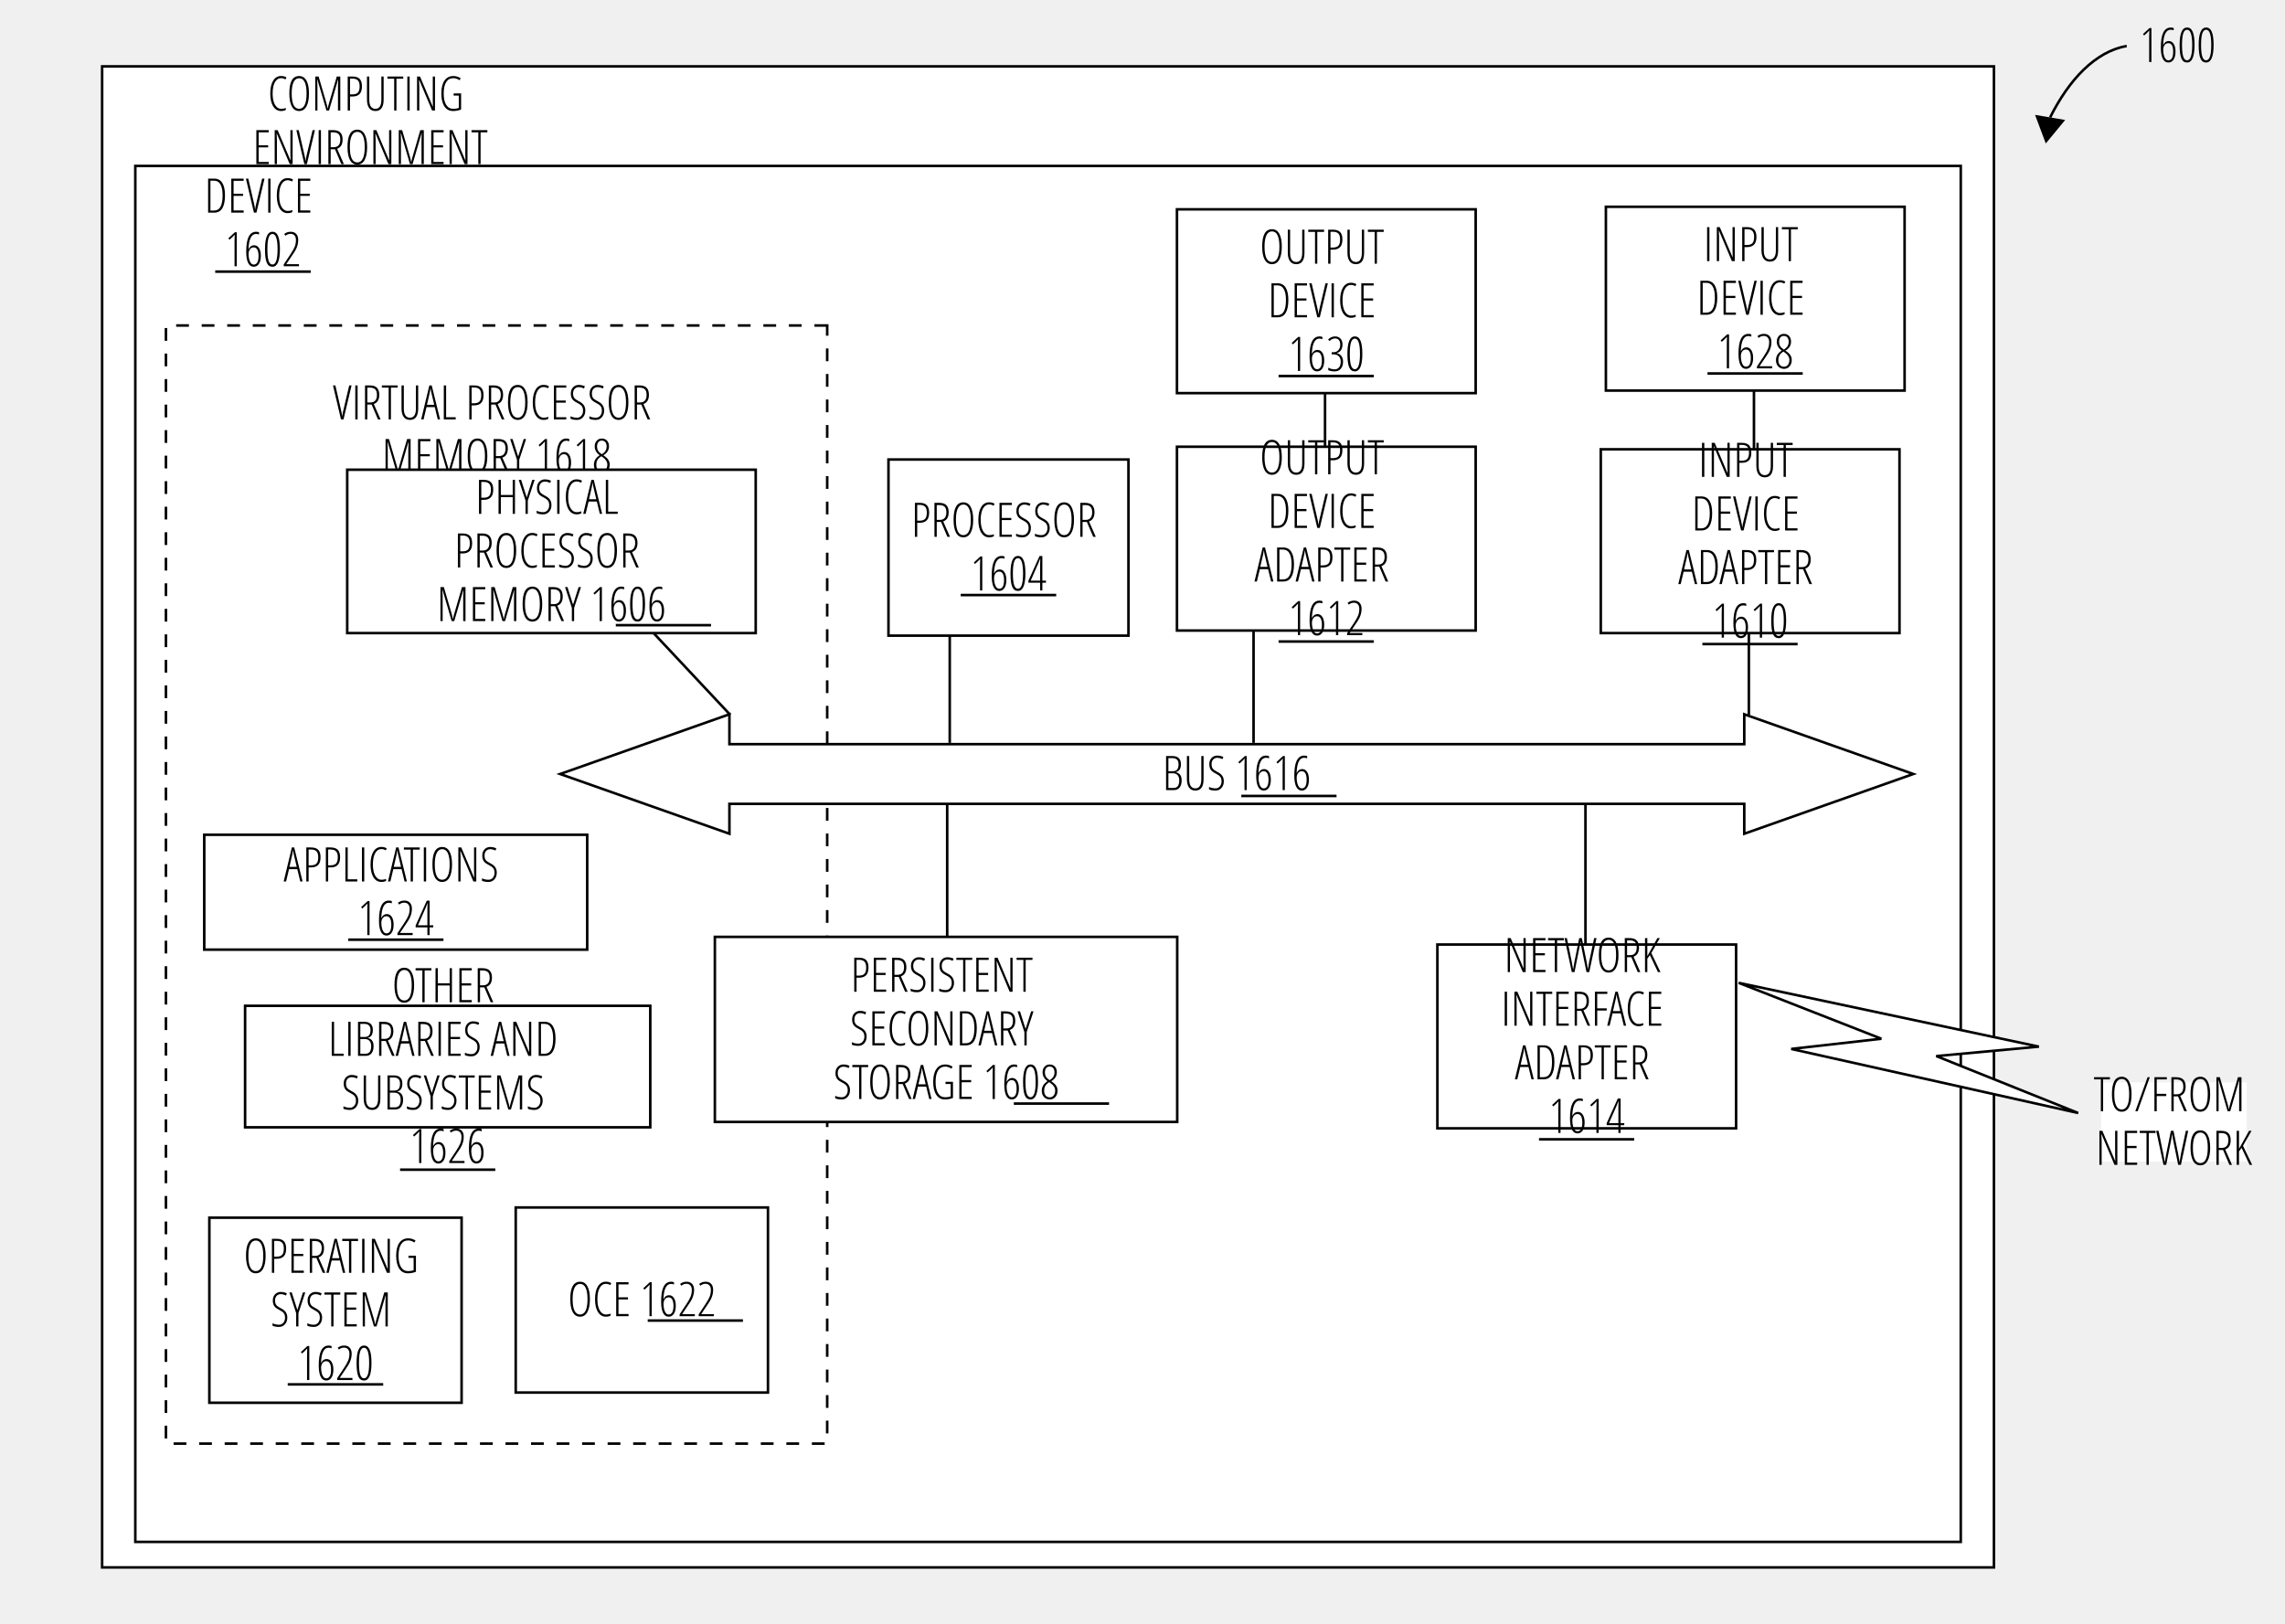
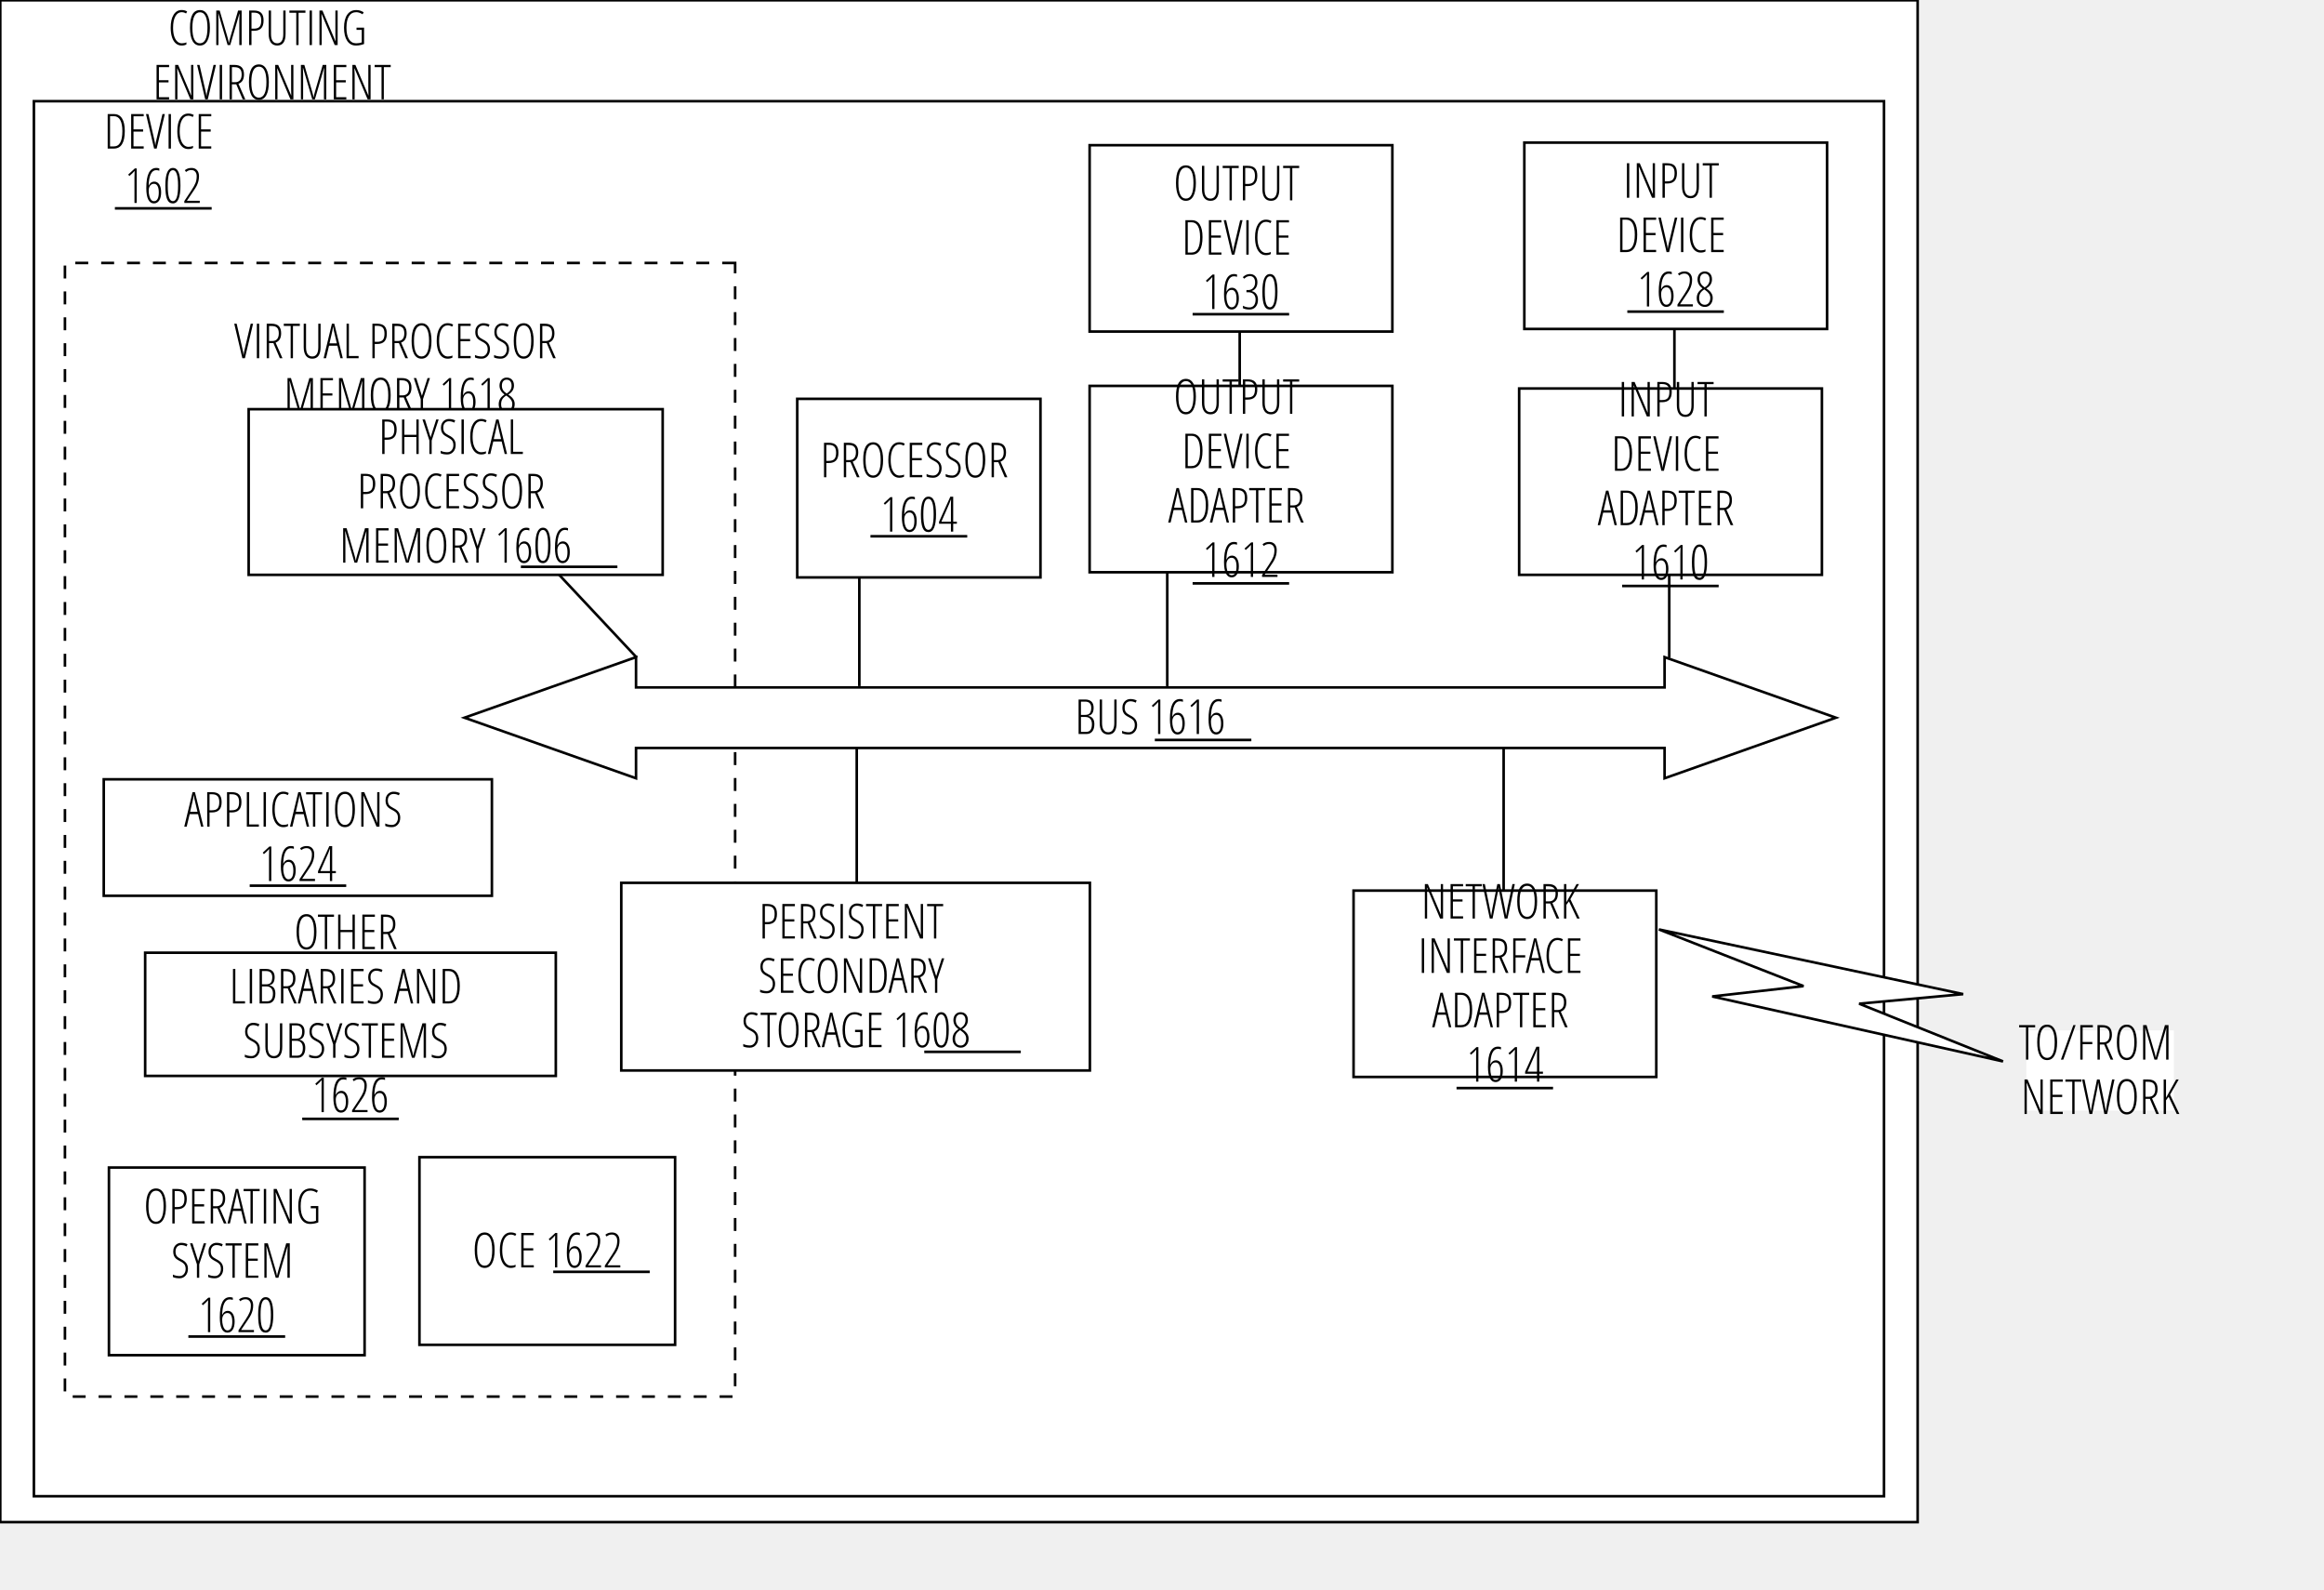
- <svg xmlns="http://www.w3.org/2000/svg" version="1.1" width="895" height="636">
+ <svg xmlns="http://www.w3.org/2000/svg" version="1.1" width="898.141" height="614.1" viewBox="39.9 25.9 898.141 614.1">
  <g>
-     <g transform="translate(803,18)">
-       <polygon fill="#000000" points="0,0 4.2,11.2 11.8,2" transform="translate(-5.9,27)" />
-       <rect fill="none" width="1" height="1" transform="translate(35,-0.5)" />
-       <g>
-         <g>
-           <rect x="0" y="0" width="30" height="28" opacity="0" />
-           <path fill="none" stroke="#000000" stroke-width="1" d="M30,0C17.7,2.2,7.4,13.2,0,28" />
-         </g>
-       </g>
-       <rect stroke="none" stroke-width="0" fill="#FFFFFF" x="0" y="0" width="0" height="0" />
-       <path stroke="#000000" fill="none" />
-       <text font-family="OpenSansCondensedLight" font-size="14pt" fill="black" transform="translate(0,0)" />
-       <rect stroke-width="0" fill="none" width="1" height="1" transform="translate(35,-0.5)" />
-       <text font-family="OpenSansCondensedLight" font-size="14pt" fill="black" text-decoration="none" transform="translate(35,-0.5)">
-         <tspan x="0" y="6.8">1600</tspan>
-       </text>
-       <path stroke="#000000" fill="none" transform="translate(35,-0.5)" />
-     </g>
    <g transform="translate(40,26)">
      <g>
        <g>
          <path d="M741,0H0v588h741V0L741,0z" stroke="#000000" stroke-dasharray="none" fill="#FFFFFF" />
          <rect x="32.4" y="26.8" width="676.2" height="534.4" fill="none" />
          <circle fill="none" cx="370.5" cy="0" r="0.1" />
          <circle fill="none" cx="554.1" cy="0" r="0.1" />
          <circle fill="none" cx="741" cy="148.3" r="0.1" />
          <circle fill="none" cx="741" cy="294" r="0.1" />
          <circle fill="none" cx="741" cy="439.7" r="0.1" />
          <circle fill="none" cx="554.1" cy="588" r="0.1" />
          <circle fill="none" cx="370.5" cy="588" r="0.1" />
          <circle fill="none" cx="186.9" cy="588" r="0.1" />
          <circle fill="none" cx="0" cy="439.7" r="0.1" />
          <circle fill="none" cx="0" cy="294" r="0.1" />
          <circle fill="none" cx="0" cy="148.3" r="0.1" />
          <circle fill="none" cx="186.9" cy="0" r="0.1" />
        </g>
      </g>
      <rect stroke="none" stroke-width="0" fill="#FFFFFF" x="0" y="0" width="0" height="0" transform="translate(740.9,293.9)" />
      <path stroke="#000000" fill="none" d="" />
      <text font-family="OpenSansCondensedLight" font-size="14pt" fill="black" transform="translate(740.9,293.9)" />
      <rect stroke-width="0" fill="none" width="676.2" height="534.4" transform="translate(32.4,26.8)" />
      <text font-family="OpenSansCondensedLight" font-size="14pt" fill="black" transform="translate(32.4,26.8)" text-anchor="middle">
        <tspan x="338.1" y="16.8"> </tspan>
      </text>
      <path stroke="#000000" fill="none" transform="translate(32.4,26.8)" d="M 0 0" />
    </g>
    <g transform="translate(45,32)">
      <g>
        <g>
          <path d="M200,0H0v31h200V0L200,0z" stroke="none" stroke-dasharray="none" fill="#FFFFFF" />
          <rect x="8.7" y="1.4" width="182.5" height="28.2" fill="none" />
          <circle fill="none" cx="100" cy="0" r="0.1" />
          <circle fill="none" cx="149.6" cy="0" r="0.1" />
          <circle fill="none" cx="200" cy="7.8" r="0.1" />
          <circle fill="none" cx="200" cy="15.5" r="0.1" />
          <circle fill="none" cx="200" cy="23.2" r="0.1" />
          <circle fill="none" cx="149.6" cy="31" r="0.1" />
          <circle fill="none" cx="100" cy="31" r="0.1" />
          <circle fill="none" cx="50.5" cy="31" r="0.1" />
          <circle fill="none" cx="0" cy="23.2" r="0.1" />
          <circle fill="none" cx="0" cy="15.5" r="0.1" />
          <circle fill="none" cx="0" cy="7.8" r="0.1" />
          <circle fill="none" cx="50.5" cy="0" r="0.1" />
        </g>
      </g>
      <rect stroke="none" stroke-width="0" fill="#FFFFFF" x="0" y="0" width="0" height="0" transform="translate(199.9,15.4)" />
      <path stroke="#000000" fill="none" d="" />
      <text font-family="OpenSansCondensedLight" font-size="14pt" fill="black" transform="translate(199.9,15.4)" />
      <rect stroke-width="0" fill="none" width="182.5" height="28.2" transform="translate(8.7,1.4)" />
      <text font-family="OpenSansCondensedLight" font-size="14pt" fill="black" transform="translate(8.7,1.4)" text-anchor="middle">
        <tspan x="91.3" y="9.9">COMPUTING</tspan>
        <tspan x="91.3" y="30.9">ENVIRONMENT</tspan>
      </text>
      <path stroke="#000000" fill="none" transform="translate(8.7,1.4)" d="M 0 0" />
    </g>
+     <g transform="translate(53,65)">
+       <g>
+         <g>
+           <path d="M715,0H0v539h715V0L715,0z" stroke="#000000" stroke-dasharray="none" fill="#FFFFFF" />
+           <rect x="31.3" y="24.6" width="652.5" height="489.8" fill="none" />
+           <circle fill="none" cx="357.5" cy="0" r="0.1" />
+           <circle fill="none" cx="534.7" cy="0" r="0.1" />
+           <circle fill="none" cx="715" cy="135.9" r="0.1" />
+           <circle fill="none" cx="715" cy="269.5" r="0.1" />
+           <circle fill="none" cx="715" cy="403.1" r="0.1" />
+           <circle fill="none" cx="534.7" cy="539" r="0.1" />
+           <circle fill="none" cx="357.5" cy="539" r="0.1" />
+           <circle fill="none" cx="180.4" cy="539" r="0.1" />
+           <circle fill="none" cx="0" cy="403.1" r="0.1" />
+           <circle fill="none" cx="0" cy="269.5" r="0.1" />
+           <circle fill="none" cx="0" cy="135.9" r="0.1" />
+           <circle fill="none" cx="180.4" cy="0" r="0.1" />
+         </g>
+       </g>
+       <rect stroke="none" stroke-width="0" fill="#FFFFFF" x="0" y="0" width="0" height="0" transform="translate(714.9,269.4)" />
+       <path stroke="#000000" fill="none" d="" />
+       <text font-family="OpenSansCondensedLight" font-size="14pt" fill="black" transform="translate(714.9,269.4)" />
+       <rect stroke-width="0" fill="none" width="652.5" height="489.8" transform="translate(31.3,24.6)" />
+       <text font-family="OpenSansCondensedLight" font-size="14pt" fill="black" transform="translate(31.3,24.6)" text-anchor="middle">
+         <tspan x="326.3" y="251.2"> </tspan>
+       </text>
+       <path stroke="#000000" fill="none" transform="translate(31.3,24.6)" d="M 0 0" />
+     </g>
    <g transform="translate(823,424)">
      <g>
        <g>
          <path d="M57,0H0v31h57V0L57,0z" stroke="none" stroke-dasharray="none" fill="#FFFFFF" />
          <rect x="2.5" y="1.4" width="52" height="28.2" fill="none" />
          <circle fill="none" cx="28.5" cy="0" r="0.1" />
          <circle fill="none" cx="42.6" cy="0" r="0.1" />
          <circle fill="none" cx="57" cy="7.8" r="0.1" />
          <circle fill="none" cx="57" cy="15.5" r="0.1" />
          <circle fill="none" cx="57" cy="23.2" r="0.1" />
          <circle fill="none" cx="42.6" cy="31" r="0.1" />
          <circle fill="none" cx="28.5" cy="31" r="0.1" />
          <circle fill="none" cx="14.4" cy="31" r="0.1" />
          <circle fill="none" cx="0" cy="23.2" r="0.1" />
          <circle fill="none" cx="0" cy="15.5" r="0.1" />
          <circle fill="none" cx="0" cy="7.8" r="0.1" />
          <circle fill="none" cx="14.4" cy="0" r="0.1" />
        </g>
      </g>
      <rect stroke="none" stroke-width="0" fill="#FFFFFF" x="0" y="0" width="0" height="0" transform="translate(56.9,15.4)" />
      <path stroke="#000000" fill="none" d="" />
      <text font-family="OpenSansCondensedLight" font-size="14pt" fill="black" transform="translate(56.9,15.4)" />
      <rect stroke-width="0" fill="none" width="52" height="28.2" transform="translate(2.5,1.4)" />
      <text font-family="OpenSansCondensedLight" font-size="14pt" fill="black" transform="translate(2.5,1.4)" text-anchor="middle">
        <tspan x="26" y="9.9">TO/FROM</tspan>
        <tspan x="26" y="30.9">NETWORK</tspan>
      </text>
      <path stroke="#000000" fill="none" transform="translate(2.5,1.4)" d="M 0 0" />
    </g>
-     <g transform="translate(53,65)">
-       <g>
-         <g>
-           <path d="M715,0H0v539h715V0L715,0z" stroke="#000000" stroke-dasharray="none" fill="#FFFFFF" />
-           <rect x="31.3" y="24.6" width="652.5" height="489.8" fill="none" />
-           <circle fill="none" cx="357.5" cy="0" r="0.1" />
-           <circle fill="none" cx="534.7" cy="0" r="0.1" />
-           <circle fill="none" cx="715" cy="135.9" r="0.1" />
-           <circle fill="none" cx="715" cy="269.5" r="0.1" />
-           <circle fill="none" cx="715" cy="403.1" r="0.1" />
-           <circle fill="none" cx="534.7" cy="539" r="0.1" />
-           <circle fill="none" cx="357.5" cy="539" r="0.1" />
-           <circle fill="none" cx="180.4" cy="539" r="0.1" />
-           <circle fill="none" cx="0" cy="403.1" r="0.1" />
-           <circle fill="none" cx="0" cy="269.5" r="0.1" />
-           <circle fill="none" cx="0" cy="135.9" r="0.1" />
-           <circle fill="none" cx="180.4" cy="0" r="0.1" />
-         </g>
-       </g>
-       <rect stroke="none" stroke-width="0" fill="#FFFFFF" x="0" y="0" width="0" height="0" transform="translate(714.9,269.4)" />
-       <path stroke="#000000" fill="none" d="" />
-       <text font-family="OpenSansCondensedLight" font-size="14pt" fill="black" transform="translate(714.9,269.4)" />
-       <rect stroke-width="0" fill="none" width="652.5" height="489.8" transform="translate(31.3,24.6)" />
-       <text font-family="OpenSansCondensedLight" font-size="14pt" fill="black" transform="translate(31.3,24.6)" text-anchor="middle">
-         <tspan x="326.3" y="251.2"> </tspan>
-       </text>
-       <path stroke="#000000" fill="none" transform="translate(31.3,24.6)" d="M 0 0" />
+     <g transform="translate(56,72)">
+       <g>
+         <g>
+           <path d="M94,0H0v31h94V0L94,0z" stroke="none" stroke-dasharray="none" fill="#FFFFFF" />
+           <rect x="4.1" y="1.4" width="85.8" height="28.2" fill="none" />
+           <circle fill="none" cx="47" cy="0" r="0.1" />
+           <circle fill="none" cx="70.3" cy="0" r="0.1" />
+           <circle fill="none" cx="94" cy="7.8" r="0.1" />
+           <circle fill="none" cx="94" cy="15.5" r="0.1" />
+           <circle fill="none" cx="94" cy="23.2" r="0.1" />
+           <circle fill="none" cx="70.3" cy="31" r="0.1" />
+           <circle fill="none" cx="47" cy="31" r="0.1" />
+           <circle fill="none" cx="23.7" cy="31" r="0.1" />
+           <circle fill="none" cx="0" cy="23.2" r="0.1" />
+           <circle fill="none" cx="0" cy="15.5" r="0.1" />
+           <circle fill="none" cx="0" cy="7.8" r="0.1" />
+           <circle fill="none" cx="23.7" cy="0" r="0.1" />
+         </g>
+       </g>
+       <rect stroke="none" stroke-width="0" fill="#FFFFFF" x="0" y="0" width="0" height="0" transform="translate(93.9,15.4)" />
+       <path stroke="#000000" fill="none" d="" />
+       <text font-family="OpenSansCondensedLight" font-size="14pt" fill="black" transform="translate(93.9,15.4)" />
+       <rect stroke-width="0" fill="none" width="85.8" height="28.2" transform="translate(4.1,1.4)" />
+       <text font-family="OpenSansCondensedLight" font-size="14pt" fill="black" transform="translate(4.1,1.4)" text-anchor="middle">
+         <tspan x="42.9" y="9.9">DEVICE</tspan>
+         <tspan x="42.9" y="30.9">1602</tspan>
+       </text>
+       <path stroke="#000000" fill="none" transform="translate(4.1,1.4)" d="M 24.2 33 61.6 33" />
    </g>
    <g transform="translate(65,127.5)">
      <g>
        <g>
          <path d="M259,0H0v438h259V0L259,0z" stroke="#000000" stroke-dasharray="5,5" fill="#FFFFFF" />
          <rect x="11.3" y="20" width="236.4" height="398.1" fill="none" />
          <circle fill="none" cx="129.5" cy="0" r="0.1" />
          <circle fill="none" cx="193.7" cy="0" r="0.1" />
          <circle fill="none" cx="259" cy="110.4" r="0.1" />
          <circle fill="none" cx="259" cy="219" r="0.1" />
          <circle fill="none" cx="259" cy="327.5" r="0.1" />
          <circle fill="none" cx="193.7" cy="438" r="0.1" />
          <circle fill="none" cx="129.5" cy="438" r="0.1" />
          <circle fill="none" cx="65.3" cy="438" r="0.1" />
          <circle fill="none" cx="0" cy="327.5" r="0.1" />
          <circle fill="none" cx="0" cy="219" r="0.1" />
          <circle fill="none" cx="0" cy="110.4" r="0.1" />
          <circle fill="none" cx="65.3" cy="0" r="0.1" />
        </g>
      </g>
      <rect stroke="none" stroke-width="0" fill="#FFFFFF" x="0" y="0" width="0" height="0" transform="translate(258.9,218.9)" />
      <path stroke="#000000" fill="none" d="" />
      <text font-family="OpenSansCondensedLight" font-size="14pt" fill="black" transform="translate(258.9,218.9)" />
      <rect stroke-width="0" fill="none" width="236.4" height="398.1" transform="translate(11.3,20)" />
      <text font-family="OpenSansCondensedLight" font-size="14pt" fill="black" transform="translate(11.3,20)" text-anchor="middle">
        <tspan x="118.2" y="16.8">VIRTUAL PROCESSOR</tspan>
        <tspan x="118.2" y="37.8">MEMORY 1618</tspan>
      </text>
      <path stroke="#000000" fill="none" transform="translate(11.3,20)" d="M 143.3 40 180.7 40" />
    </g>
    <g transform="translate(348,180)">
      <g>
        <g>
          <path d="M94,0H0v69h94V0L94,0z" stroke="#000000" stroke-dasharray="none" fill="#FFFFFF" />
          <rect x="4.1" y="3.1" width="85.8" height="62.7" fill="none" />
          <circle fill="none" cx="47" cy="0" r="0.1" />
          <circle fill="none" cx="70.3" cy="0" r="0.1" />
          <circle fill="none" cx="94" cy="17.4" r="0.1" />
          <circle fill="none" cx="94" cy="34.5" r="0.1" />
          <circle fill="none" cx="94" cy="51.6" r="0.1" />
          <circle fill="none" cx="70.3" cy="69" r="0.1" />
          <circle fill="none" cx="47" cy="69" r="0.1" />
          <circle fill="none" cx="23.7" cy="69" r="0.1" />
          <circle fill="none" cx="0" cy="51.6" r="0.1" />
          <circle fill="none" cx="0" cy="34.5" r="0.1" />
          <circle fill="none" cx="0" cy="17.4" r="0.1" />
          <circle fill="none" cx="23.7" cy="0" r="0.1" />
        </g>
      </g>
      <rect stroke="none" stroke-width="0" fill="#FFFFFF" x="0" y="0" width="0" height="0" transform="translate(93.9,34.4)" />
      <path stroke="#000000" fill="none" d="" />
      <text font-family="OpenSansCondensedLight" font-size="14pt" fill="black" transform="translate(93.9,34.4)" />
      <rect stroke-width="0" fill="none" width="85.8" height="62.7" transform="translate(4.1,3.1)" />
      <text font-family="OpenSansCondensedLight" font-size="14pt" fill="black" transform="translate(4.1,3.1)" text-anchor="middle">
        <tspan x="42.9" y="27.2">PROCESSOR</tspan>
        <tspan x="42.9" y="48.2">1604</tspan>
      </text>
      <path stroke="#000000" fill="none" transform="translate(4.1,3.1)" d="M 24.2 50 61.6 50" />
    </g>
-     <g transform="translate(56,72)">
-       <g>
-         <g>
-           <path d="M94,0H0v31h94V0L94,0z" stroke="none" stroke-dasharray="none" fill="#FFFFFF" />
-           <rect x="4.1" y="1.4" width="85.8" height="28.2" fill="none" />
-           <circle fill="none" cx="47" cy="0" r="0.1" />
-           <circle fill="none" cx="70.3" cy="0" r="0.1" />
-           <circle fill="none" cx="94" cy="7.8" r="0.1" />
-           <circle fill="none" cx="94" cy="15.5" r="0.1" />
-           <circle fill="none" cx="94" cy="23.2" r="0.1" />
-           <circle fill="none" cx="70.3" cy="31" r="0.1" />
-           <circle fill="none" cx="47" cy="31" r="0.1" />
-           <circle fill="none" cx="23.7" cy="31" r="0.1" />
-           <circle fill="none" cx="0" cy="23.2" r="0.1" />
-           <circle fill="none" cx="0" cy="15.5" r="0.1" />
-           <circle fill="none" cx="0" cy="7.8" r="0.1" />
-           <circle fill="none" cx="23.7" cy="0" r="0.1" />
-         </g>
-       </g>
-       <rect stroke="none" stroke-width="0" fill="#FFFFFF" x="0" y="0" width="0" height="0" transform="translate(93.9,15.4)" />
-       <path stroke="#000000" fill="none" d="" />
-       <text font-family="OpenSansCondensedLight" font-size="14pt" fill="black" transform="translate(93.9,15.4)" />
-       <rect stroke-width="0" fill="none" width="85.8" height="28.2" transform="translate(4.1,1.4)" />
-       <text font-family="OpenSansCondensedLight" font-size="14pt" fill="black" transform="translate(4.1,1.4)" text-anchor="middle">
-         <tspan x="42.9" y="9.9">DEVICE</tspan>
-         <tspan x="42.9" y="30.9">1602</tspan>
-       </text>
-       <path stroke="#000000" fill="none" transform="translate(4.1,1.4)" d="M 24.2 33 61.6 33" />
+     <g transform="translate(136,184)">
+       <g>
+         <g>
+           <path d="M160,0H0v64h160V0L160,0z" stroke="#000000" stroke-dasharray="none" fill="#FFFFFF" />
+           <rect x="7" y="2.9" width="146" height="58.2" fill="none" />
+           <circle fill="none" cx="80" cy="0" r="0.1" />
+           <circle fill="none" cx="119.7" cy="0" r="0.1" />
+           <circle fill="none" cx="160" cy="16.1" r="0.1" />
+           <circle fill="none" cx="160" cy="32" r="0.1" />
+           <circle fill="none" cx="160" cy="47.9" r="0.1" />
+           <circle fill="none" cx="119.7" cy="64" r="0.1" />
+           <circle fill="none" cx="80" cy="64" r="0.1" />
+           <circle fill="none" cx="40.4" cy="64" r="0.1" />
+           <circle fill="none" cx="0" cy="47.9" r="0.1" />
+           <circle fill="none" cx="0" cy="32" r="0.1" />
+           <circle fill="none" cx="0" cy="16.1" r="0.1" />
+           <circle fill="none" cx="40.4" cy="0" r="0.1" />
+         </g>
+       </g>
+       <rect stroke="none" stroke-width="0" fill="#FFFFFF" x="0" y="0" width="0" height="0" transform="translate(159.9,31.9)" />
+       <path stroke="#000000" fill="none" d="" />
+       <text font-family="OpenSansCondensedLight" font-size="14pt" fill="black" transform="translate(159.9,31.9)" />
+       <rect stroke-width="0" fill="none" width="146" height="58.2" transform="translate(7,2.9)" />
+       <text font-family="OpenSansCondensedLight" font-size="14pt" fill="black" transform="translate(7,2.9)" text-anchor="middle">
+         <tspan x="73" y="14.4">PHYSICAL</tspan>
+         <tspan x="73" y="35.4">PROCESSOR</tspan>
+         <tspan x="73" y="56.4">MEMORY 1606</tspan>
+       </text>
+       <path stroke="#000000" fill="none" transform="translate(7,2.9)" d="M 98.2 58 135.5 58" />
    </g>
    <g transform="translate(82,477)">
      <g>
        <g>
          <path d="M98.8,0H0v72.5h98.8V0L98.8,0z" stroke="#000000" stroke-dasharray="none" fill="#FFFFFF" />
          <rect x="4.3" y="3.3" width="90.2" height="65.9" fill="none" />
          <circle fill="none" cx="49.4" cy="0" r="0.1" />
          <circle fill="none" cx="73.9" cy="0" r="0.1" />
          <circle fill="none" cx="98.8" cy="18.3" r="0.1" />
          <circle fill="none" cx="98.8" cy="36.3" r="0.1" />
          <circle fill="none" cx="98.8" cy="54.3" r="0.1" />
          <circle fill="none" cx="73.9" cy="72.5" r="0.1" />
          <circle fill="none" cx="49.4" cy="72.5" r="0.1" />
          <circle fill="none" cx="24.9" cy="72.5" r="0.1" />
          <circle fill="none" cx="0" cy="54.3" r="0.1" />
          <circle fill="none" cx="0" cy="36.3" r="0.1" />
          <circle fill="none" cx="0" cy="18.3" r="0.1" />
          <circle fill="none" cx="24.9" cy="0" r="0.1" />
        </g>
      </g>
      <rect stroke="none" stroke-width="0" fill="#FFFFFF" x="0" y="0" width="0" height="0" transform="translate(98.7,36.2)" />
      <path stroke="#000000" fill="none" d="" />
      <text font-family="OpenSansCondensedLight" font-size="14pt" fill="black" transform="translate(98.7,36.2)" />
      <rect stroke-width="0" fill="none" width="90.2" height="65.9" transform="translate(4.3,3.3)" />
      <text font-family="OpenSansCondensedLight" font-size="14pt" fill="black" transform="translate(4.3,3.3)" text-anchor="middle">
        <tspan x="45.1" y="18.3">OPERATING</tspan>
        <tspan x="45.1" y="39.3">SYSTEM</tspan>
        <tspan x="45.1" y="60.3">1620</tspan>
      </text>
      <path stroke="#000000" fill="none" transform="translate(4.3,3.3)" d="M 26.4 62 63.8 62" />
    </g>
-     <g transform="translate(136,184)">
-       <g>
-         <g>
-           <path d="M160,0H0v64h160V0L160,0z" stroke="#000000" stroke-dasharray="none" fill="#FFFFFF" />
-           <rect x="7" y="2.9" width="146" height="58.2" fill="none" />
-           <circle fill="none" cx="80" cy="0" r="0.1" />
-           <circle fill="none" cx="119.7" cy="0" r="0.1" />
-           <circle fill="none" cx="160" cy="16.1" r="0.1" />
-           <circle fill="none" cx="160" cy="32" r="0.1" />
-           <circle fill="none" cx="160" cy="47.9" r="0.1" />
-           <circle fill="none" cx="119.7" cy="64" r="0.1" />
-           <circle fill="none" cx="80" cy="64" r="0.1" />
-           <circle fill="none" cx="40.4" cy="64" r="0.1" />
-           <circle fill="none" cx="0" cy="47.9" r="0.1" />
-           <circle fill="none" cx="0" cy="32" r="0.1" />
-           <circle fill="none" cx="0" cy="16.1" r="0.1" />
-           <circle fill="none" cx="40.4" cy="0" r="0.1" />
-         </g>
-       </g>
-       <rect stroke="none" stroke-width="0" fill="#FFFFFF" x="0" y="0" width="0" height="0" transform="translate(159.9,31.9)" />
-       <path stroke="#000000" fill="none" d="" />
-       <text font-family="OpenSansCondensedLight" font-size="14pt" fill="black" transform="translate(159.9,31.9)" />
-       <rect stroke-width="0" fill="none" width="146" height="58.2" transform="translate(7,2.9)" />
-       <text font-family="OpenSansCondensedLight" font-size="14pt" fill="black" transform="translate(7,2.9)" text-anchor="middle">
-         <tspan x="73" y="14.4">PHYSICAL</tspan>
-         <tspan x="73" y="35.4">PROCESSOR</tspan>
-         <tspan x="73" y="56.4">MEMORY 1606</tspan>
-       </text>
-       <path stroke="#000000" fill="none" transform="translate(7,2.9)" d="M 98.2 58 135.5 58" />
-     </g>
    <g transform="translate(280,367)">
      <g>
        <g>
          <path d="M181.1,0H0v72.5h181.1V0L181.1,0z" stroke="#000000" stroke-dasharray="none" fill="#FFFFFF" />
          <rect x="7.9" y="3.3" width="165.3" height="65.9" fill="none" />
          <circle fill="none" cx="90.6" cy="0" r="0.1" />
          <circle fill="none" cx="135.5" cy="0" r="0.1" />
          <circle fill="none" cx="181.1" cy="18.3" r="0.1" />
          <circle fill="none" cx="181.1" cy="36.2" r="0.1" />
          <circle fill="none" cx="181.1" cy="54.2" r="0.1" />
          <circle fill="none" cx="135.5" cy="72.5" r="0.1" />
          <circle fill="none" cx="90.6" cy="72.5" r="0.1" />
          <circle fill="none" cx="45.7" cy="72.5" r="0.1" />
          <circle fill="none" cx="0" cy="54.2" r="0.1" />
          <circle fill="none" cx="0" cy="36.2" r="0.1" />
          <circle fill="none" cx="0" cy="18.3" r="0.1" />
          <circle fill="none" cx="45.7" cy="0" r="0.1" />
        </g>
      </g>
      <rect stroke="none" stroke-width="0" fill="#FFFFFF" x="0" y="0" width="0" height="0" transform="translate(181,36.1)" />
      <path stroke="#000000" fill="none" d="" />
      <text font-family="OpenSansCondensedLight" font-size="14pt" fill="black" transform="translate(181,36.1)" />
      <rect stroke-width="0" fill="none" width="165.3" height="65.9" transform="translate(7.9,3.3)" />
      <text font-family="OpenSansCondensedLight" font-size="14pt" fill="black" transform="translate(7.9,3.3)" text-anchor="middle">
        <tspan x="82.7" y="18.2">PERSISTENT</tspan>
        <tspan x="82.7" y="39.2">SECONDARY</tspan>
        <tspan x="82.7" y="60.2">STORAGE 1608</tspan>
      </text>
      <path stroke="#000000" fill="none" transform="translate(7.9,3.3)" d="M 109.2 62 146.5 62" />
    </g>
    <g transform="translate(202,473)">
      <g>
        <g>
          <path d="M98.8,0H0v72.5h98.8V0L98.8,0z" stroke="#000000" stroke-dasharray="none" fill="#FFFFFF" />
          <rect x="4.3" y="3.3" width="90.2" height="65.9" fill="none" />
          <circle fill="none" cx="49.4" cy="0" r="0.1" />
          <circle fill="none" cx="73.9" cy="0" r="0.1" />
          <circle fill="none" cx="98.8" cy="18.3" r="0.1" />
          <circle fill="none" cx="98.8" cy="36.3" r="0.1" />
          <circle fill="none" cx="98.8" cy="54.3" r="0.1" />
          <circle fill="none" cx="73.9" cy="72.5" r="0.1" />
          <circle fill="none" cx="49.4" cy="72.5" r="0.1" />
          <circle fill="none" cx="24.9" cy="72.5" r="0.1" />
          <circle fill="none" cx="0" cy="54.3" r="0.1" />
          <circle fill="none" cx="0" cy="36.3" r="0.1" />
          <circle fill="none" cx="0" cy="18.3" r="0.1" />
          <circle fill="none" cx="24.9" cy="0" r="0.1" />
        </g>
      </g>
      <rect stroke="none" stroke-width="0" fill="#FFFFFF" x="0" y="0" width="0" height="0" transform="translate(98.7,36.2)" />
      <path stroke="#000000" fill="none" d="" />
      <text font-family="OpenSansCondensedLight" font-size="14pt" fill="black" transform="translate(98.7,36.2)" />
      <rect stroke-width="0" fill="none" width="90.2" height="65.9" transform="translate(4.3,3.3)" />
      <text font-family="OpenSansCondensedLight" font-size="14pt" fill="black" transform="translate(4.3,3.3)" text-anchor="middle">
        <tspan x="45.1" y="39.3">OCE 1622</tspan>
      </text>
      <path stroke="#000000" fill="none" transform="translate(4.3,3.3)" d="M 47.4 41 84.7 41" />
    </g>
+     <g transform="translate(627,176)">
+       <g>
+         <g>
+           <path d="M117,0H0v72h117V0L117,0z" stroke="#000000" stroke-dasharray="none" fill="#FFFFFF" />
+           <rect x="5.1" y="3.3" width="106.8" height="65.4" fill="none" />
+           <circle fill="none" cx="58.5" cy="0" r="0.1" />
+           <circle fill="none" cx="87.5" cy="0" r="0.1" />
+           <circle fill="none" cx="117" cy="18.2" r="0.1" />
+           <circle fill="none" cx="117" cy="36" r="0.1" />
+           <circle fill="none" cx="117" cy="53.8" r="0.1" />
+           <circle fill="none" cx="87.5" cy="72" r="0.1" />
+           <circle fill="none" cx="58.5" cy="72" r="0.1" />
+           <circle fill="none" cx="29.5" cy="72" r="0.1" />
+           <circle fill="none" cx="0" cy="53.8" r="0.1" />
+           <circle fill="none" cx="0" cy="36" r="0.1" />
+           <circle fill="none" cx="0" cy="18.2" r="0.1" />
+           <circle fill="none" cx="29.5" cy="0" r="0.1" />
+         </g>
+       </g>
+       <rect stroke="none" stroke-width="0" fill="#FFFFFF" x="0" y="0" width="0" height="0" transform="translate(116.9,35.9)" />
+       <path stroke="#000000" fill="none" d="" />
+       <text font-family="OpenSansCondensedLight" font-size="14pt" fill="black" transform="translate(116.9,35.9)" />
+       <rect stroke-width="0" fill="none" width="106.8" height="65.4" transform="translate(5.1,3.3)" />
+       <text font-family="OpenSansCondensedLight" font-size="14pt" fill="black" transform="translate(5.1,3.3)" text-anchor="middle">
+         <tspan x="53.4" y="7.5">INPUT</tspan>
+         <tspan x="53.4" y="28.5">DEVICE</tspan>
+         <tspan x="53.4" y="49.5">ADAPTER</tspan>
+         <tspan x="53.4" y="70.5">1610</tspan>
+       </text>
+       <path stroke="#000000" fill="none" transform="translate(5.1,3.3)" d="M 34.7 73 72 73" />
+     </g>
    <g transform="translate(80,327)">
      <g>
        <g>
          <path d="M150,0H0v45h150V0L150,0z" stroke="#000000" stroke-dasharray="none" fill="#FFFFFF" />
          <rect x="6.6" y="2.1" width="136.9" height="40.9" fill="none" />
          <circle fill="none" cx="75" cy="0" r="0.1" />
          <circle fill="none" cx="112.2" cy="0" r="0.1" />
          <circle fill="none" cx="150" cy="11.3" r="0.1" />
          <circle fill="none" cx="150" cy="22.5" r="0.1" />
          <circle fill="none" cx="150" cy="33.7" r="0.1" />
          <circle fill="none" cx="112.2" cy="45" r="0.1" />
          <circle fill="none" cx="75" cy="45" r="0.1" />
          <circle fill="none" cx="37.8" cy="45" r="0.1" />
          <circle fill="none" cx="0" cy="33.7" r="0.1" />
          <circle fill="none" cx="0" cy="22.5" r="0.1" />
          <circle fill="none" cx="0" cy="11.3" r="0.1" />
          <circle fill="none" cx="37.8" cy="0" r="0.1" />
        </g>
      </g>
      <rect stroke="none" stroke-width="0" fill="#FFFFFF" x="0" y="0" width="0" height="0" transform="translate(149.9,22.4)" />
      <path stroke="#000000" fill="none" d="" />
      <text font-family="OpenSansCondensedLight" font-size="14pt" fill="black" transform="translate(149.9,22.4)" />
      <rect stroke-width="0" fill="none" width="136.9" height="40.9" transform="translate(6.6,2.1)" />
      <text font-family="OpenSansCondensedLight" font-size="14pt" fill="black" transform="translate(6.6,2.1)" text-anchor="middle">
        <tspan x="68.4" y="16.2">APPLICATIONS</tspan>
        <tspan x="68.4" y="37.2">1624</tspan>
      </text>
      <path stroke="#000000" fill="none" transform="translate(6.6,2.1)" d="M 49.8 39 87.1 39" />
    </g>
-     <g transform="translate(627,176)">
+     <g transform="translate(461,175)">
      <g>
        <g>
          <path d="M117,0H0v72h117V0L117,0z" stroke="#000000" stroke-dasharray="none" fill="#FFFFFF" />
          <rect x="5.1" y="3.3" width="106.8" height="65.4" fill="none" />
          <circle fill="none" cx="58.5" cy="0" r="0.1" />
          <circle fill="none" cx="87.5" cy="0" r="0.1" />
          <circle fill="none" cx="117" cy="18.2" r="0.1" />
          <circle fill="none" cx="117" cy="36" r="0.1" />
          <circle fill="none" cx="117" cy="53.8" r="0.1" />
          <circle fill="none" cx="87.5" cy="72" r="0.1" />
          <circle fill="none" cx="58.5" cy="72" r="0.1" />
          <circle fill="none" cx="29.5" cy="72" r="0.1" />
          <circle fill="none" cx="0" cy="53.8" r="0.1" />
          <circle fill="none" cx="0" cy="36" r="0.1" />
          <circle fill="none" cx="0" cy="18.2" r="0.1" />
          <circle fill="none" cx="29.5" cy="0" r="0.1" />
        </g>
      </g>
      <rect stroke="none" stroke-width="0" fill="#FFFFFF" x="0" y="0" width="0" height="0" transform="translate(116.9,35.9)" />
      <path stroke="#000000" fill="none" d="" />
      <text font-family="OpenSansCondensedLight" font-size="14pt" fill="black" transform="translate(116.9,35.9)" />
      <rect stroke-width="0" fill="none" width="106.8" height="65.4" transform="translate(5.1,3.3)" />
      <text font-family="OpenSansCondensedLight" font-size="14pt" fill="black" transform="translate(5.1,3.3)" text-anchor="middle">
-         <tspan x="53.4" y="7.5">INPUT</tspan>
+         <tspan x="53.4" y="7.5">OUTPUT</tspan>
        <tspan x="53.4" y="28.5">DEVICE</tspan>
        <tspan x="53.4" y="49.5">ADAPTER</tspan>
-         <tspan x="53.4" y="70.5">1610</tspan>
+         <tspan x="53.4" y="70.5">1612</tspan>
      </text>
      <path stroke="#000000" fill="none" transform="translate(5.1,3.3)" d="M 34.7 73 72 73" />
    </g>
    <g transform="translate(96,394)">
      <g>
        <g>
          <path d="M158.7,0H0v47.6h158.7V0L158.7,0z" stroke="#000000" stroke-dasharray="none" fill="#FFFFFF" />
          <rect x="6.9" y="2.2" width="144.8" height="43.3" fill="none" />
          <circle fill="none" cx="79.4" cy="0" r="0.1" />
          <circle fill="none" cx="118.7" cy="0" r="0.1" />
          <circle fill="none" cx="158.7" cy="12" r="0.1" />
          <circle fill="none" cx="158.7" cy="23.8" r="0.1" />
          <circle fill="none" cx="158.7" cy="35.6" r="0.1" />
          <circle fill="none" cx="118.7" cy="47.6" r="0.1" />
          <circle fill="none" cx="79.4" cy="47.6" r="0.1" />
          <circle fill="none" cx="40" cy="47.6" r="0.1" />
          <circle fill="none" cx="0" cy="35.6" r="0.1" />
          <circle fill="none" cx="0" cy="23.8" r="0.1" />
          <circle fill="none" cx="0" cy="12" r="0.1" />
          <circle fill="none" cx="40" cy="0" r="0.1" />
        </g>
      </g>
      <rect stroke="none" stroke-width="0" fill="#FFFFFF" x="0" y="0" width="0" height="0" transform="translate(158.6,23.7)" />
      <path stroke="#000000" fill="none" d="" />
      <text font-family="OpenSansCondensedLight" font-size="14pt" fill="black" transform="translate(158.6,23.7)" />
      <rect stroke-width="0" fill="none" width="144.8" height="43.3" transform="translate(6.9,2.2)" />
      <text font-family="OpenSansCondensedLight" font-size="14pt" fill="black" transform="translate(6.9,2.2)" text-anchor="middle">
        <tspan x="72.4" y="-3.6">OTHER</tspan>
        <tspan x="72.4" y="17.4">LIBRARIES AND</tspan>
        <tspan x="72.4" y="38.4">SUBSYSTEMS</tspan>
        <tspan x="72.4" y="59.4">1626</tspan>
      </text>
      <path stroke="#000000" fill="none" transform="translate(6.9,2.2)" d="M 53.8 62 91.1 62" />
-     </g>
-     <g transform="translate(461,175)">
-       <g>
-         <g>
-           <path d="M117,0H0v72h117V0L117,0z" stroke="#000000" stroke-dasharray="none" fill="#FFFFFF" />
-           <rect x="5.1" y="3.3" width="106.8" height="65.4" fill="none" />
-           <circle fill="none" cx="58.5" cy="0" r="0.1" />
-           <circle fill="none" cx="87.5" cy="0" r="0.1" />
-           <circle fill="none" cx="117" cy="18.2" r="0.1" />
-           <circle fill="none" cx="117" cy="36" r="0.1" />
-           <circle fill="none" cx="117" cy="53.8" r="0.1" />
-           <circle fill="none" cx="87.5" cy="72" r="0.1" />
-           <circle fill="none" cx="58.5" cy="72" r="0.1" />
-           <circle fill="none" cx="29.5" cy="72" r="0.1" />
-           <circle fill="none" cx="0" cy="53.8" r="0.1" />
-           <circle fill="none" cx="0" cy="36" r="0.1" />
-           <circle fill="none" cx="0" cy="18.2" r="0.1" />
-           <circle fill="none" cx="29.5" cy="0" r="0.1" />
-         </g>
-       </g>
-       <rect stroke="none" stroke-width="0" fill="#FFFFFF" x="0" y="0" width="0" height="0" transform="translate(116.9,35.9)" />
-       <path stroke="#000000" fill="none" d="" />
-       <text font-family="OpenSansCondensedLight" font-size="14pt" fill="black" transform="translate(116.9,35.9)" />
-       <rect stroke-width="0" fill="none" width="106.8" height="65.4" transform="translate(5.1,3.3)" />
-       <text font-family="OpenSansCondensedLight" font-size="14pt" fill="black" transform="translate(5.1,3.3)" text-anchor="middle">
-         <tspan x="53.4" y="7.5">OUTPUT</tspan>
-         <tspan x="53.4" y="28.5">DEVICE</tspan>
-         <tspan x="53.4" y="49.5">ADAPTER</tspan>
-         <tspan x="53.4" y="70.5">1612</tspan>
-       </text>
-       <path stroke="#000000" fill="none" transform="translate(5.1,3.3)" d="M 34.7 73 72 73" />
    </g>
    <g transform="translate(629,81)">
      <g>
        <g>
          <path d="M117,0H0v72h117V0L117,0z" stroke="#000000" stroke-dasharray="none" fill="#FFFFFF" />
          <rect x="5.1" y="3.3" width="106.8" height="65.4" fill="none" />
          <circle fill="none" cx="58.5" cy="0" r="0.1" />
          <circle fill="none" cx="87.5" cy="0" r="0.1" />
          <circle fill="none" cx="117" cy="18.2" r="0.1" />
          <circle fill="none" cx="117" cy="36" r="0.1" />
          <circle fill="none" cx="117" cy="53.8" r="0.1" />
          <circle fill="none" cx="87.5" cy="72" r="0.1" />
          <circle fill="none" cx="58.5" cy="72" r="0.1" />
          <circle fill="none" cx="29.5" cy="72" r="0.1" />
          <circle fill="none" cx="0" cy="53.8" r="0.1" />
          <circle fill="none" cx="0" cy="36" r="0.1" />
          <circle fill="none" cx="0" cy="18.2" r="0.1" />
          <circle fill="none" cx="29.5" cy="0" r="0.1" />
        </g>
      </g>
      <rect stroke="none" stroke-width="0" fill="#FFFFFF" x="0" y="0" width="0" height="0" transform="translate(116.9,35.9)" />
      <path stroke="#000000" fill="none" d="" />
      <text font-family="OpenSansCondensedLight" font-size="14pt" fill="black" transform="translate(116.9,35.9)" />
      <rect stroke-width="0" fill="none" width="106.8" height="65.4" transform="translate(5.1,3.3)" />
      <text font-family="OpenSansCondensedLight" font-size="14pt" fill="black" transform="translate(5.1,3.3)" text-anchor="middle">
        <tspan x="53.4" y="18">INPUT</tspan>
        <tspan x="53.4" y="39">DEVICE</tspan>
        <tspan x="53.4" y="60">1628</tspan>
      </text>
      <path stroke="#000000" fill="none" transform="translate(5.1,3.3)" d="M 34.7 62 72 62" />
    </g>
    <g transform="translate(563,370)">
      <g>
        <g>
          <path d="M117,0H0v72h117V0L117,0z" stroke="#000000" stroke-dasharray="none" fill="#FFFFFF" />
          <rect x="5.1" y="3.3" width="106.8" height="65.4" fill="none" />
          <circle fill="none" cx="58.5" cy="0" r="0.1" />
          <circle fill="none" cx="87.5" cy="0" r="0.1" />
          <circle fill="none" cx="117" cy="18.2" r="0.1" />
          <circle fill="none" cx="117" cy="36" r="0.1" />
          <circle fill="none" cx="117" cy="53.8" r="0.1" />
          <circle fill="none" cx="87.5" cy="72" r="0.1" />
          <circle fill="none" cx="58.5" cy="72" r="0.1" />
          <circle fill="none" cx="29.5" cy="72" r="0.1" />
          <circle fill="none" cx="0" cy="53.8" r="0.1" />
          <circle fill="none" cx="0" cy="36" r="0.1" />
          <circle fill="none" cx="0" cy="18.2" r="0.1" />
          <circle fill="none" cx="29.5" cy="0" r="0.1" />
        </g>
      </g>
      <rect stroke="none" stroke-width="0" fill="#FFFFFF" x="0" y="0" width="0" height="0" transform="translate(116.9,35.9)" />
      <path stroke="#000000" fill="none" d="" />
      <text font-family="OpenSansCondensedLight" font-size="14pt" fill="black" transform="translate(116.9,35.9)" />
      <rect stroke-width="0" fill="none" width="106.8" height="65.4" transform="translate(5.1,3.3)" />
      <text font-family="OpenSansCondensedLight" font-size="14pt" fill="black" transform="translate(5.1,3.3)" text-anchor="middle">
        <tspan x="53.4" y="7.5">NETWORK</tspan>
        <tspan x="53.4" y="28.5">INTERFACE</tspan>
        <tspan x="53.4" y="49.5">ADAPTER</tspan>
        <tspan x="53.4" y="70.5">1614</tspan>
      </text>
      <path stroke="#000000" fill="none" transform="translate(5.1,3.3)" d="M 34.7 73 72 73" />
    </g>
    <g transform="translate(461,82)">
      <g>
        <g>
          <path d="M117,0H0v72h117V0L117,0z" stroke="#000000" stroke-dasharray="none" fill="#FFFFFF" />
          <rect x="5.1" y="3.3" width="106.8" height="65.4" fill="none" />
          <circle fill="none" cx="58.5" cy="0" r="0.1" />
          <circle fill="none" cx="87.5" cy="0" r="0.1" />
          <circle fill="none" cx="117" cy="18.2" r="0.1" />
          <circle fill="none" cx="117" cy="36" r="0.1" />
          <circle fill="none" cx="117" cy="53.8" r="0.1" />
          <circle fill="none" cx="87.5" cy="72" r="0.1" />
          <circle fill="none" cx="58.5" cy="72" r="0.1" />
          <circle fill="none" cx="29.5" cy="72" r="0.1" />
          <circle fill="none" cx="0" cy="53.8" r="0.1" />
          <circle fill="none" cx="0" cy="36" r="0.1" />
          <circle fill="none" cx="0" cy="18.2" r="0.1" />
          <circle fill="none" cx="29.5" cy="0" r="0.1" />
        </g>
      </g>
      <rect stroke="none" stroke-width="0" fill="#FFFFFF" x="0" y="0" width="0" height="0" transform="translate(116.9,35.9)" />
      <path stroke="#000000" fill="none" d="" />
      <text font-family="OpenSansCondensedLight" font-size="14pt" fill="black" transform="translate(116.9,35.9)" />
      <rect stroke-width="0" fill="none" width="106.8" height="65.4" transform="translate(5.1,3.3)" />
      <text font-family="OpenSansCondensedLight" font-size="14pt" fill="black" transform="translate(5.1,3.3)" text-anchor="middle">
        <tspan x="53.4" y="18">OUTPUT</tspan>
        <tspan x="53.4" y="39">DEVICE</tspan>
        <tspan x="53.4" y="60">1630</tspan>
      </text>
      <path stroke="#000000" fill="none" transform="translate(5.1,3.3)" d="M 34.7 62 72 62" />
    </g>
    <g transform="translate(681,385)">
      <g>
        <g>
          <g stroke="#000000" stroke-dasharray="none" fill="#FFFFFF">
            <path d="M55.9,21.9l-35.3,4l112.4,25.1L77.4,28.7l40.2,-3.7L0,0L55.9,21.9z" />
          </g>
          <rect x="7.6" y="8.8" fill="none" width="114.2" height="29" />
          <circle fill="none" cx="66.5" cy="14.1" r="0.1" />
          <circle fill="none" cx="89.6" cy="19" r="0.1" />
          <circle fill="none" cx="117.6" cy="25" r="0.1" />
          <circle fill="none" cx="77.4" cy="28.7" r="0.1" />
          <circle fill="none" cx="103.3" cy="39" r="0.1" />
          <circle fill="none" cx="110.2" cy="45.9" r="0.1" />
          <circle fill="none" cx="75.5" cy="38.2" r="0.1" />
          <circle fill="none" cx="48.2" cy="32" r="0.1" />
          <circle fill="none" cx="20.6" cy="25.9" r="0.1" />
          <circle fill="none" cx="55.7" cy="21.9" r="0.1" />
          <circle fill="none" cx="37.6" cy="14.6" r="0.1" />
          <circle fill="none" cx="39.7" cy="8.4" r="0.1" />
        </g>
      </g>
      <rect stroke="none" stroke-width="0" fill="#FFFFFF" x="0" y="0" width="0" height="0" transform="translate(77.3,28.6)" />
      <path stroke="#000000" fill="none" d="" />
      <text font-family="OpenSansCondensedLight" font-size="14pt" fill="black" transform="translate(77.3,28.6)" />
      <rect stroke-width="0" fill="none" width="399" transform="translate(-133,61)" />
      <text font-family="OpenSansCondensedLight" font-size="14pt" fill="black" transform="translate(-133,61)" text-anchor="middle">
        <tspan x="199.5" y="16.8"> </tspan>
      </text>
      <path stroke="#000000" fill="none" transform="translate(-133,61)" d="M 0 0" />
    </g>
    <g transform="translate(219.4,279.8)">
      <g>
        <g>
          <g stroke="#000000" stroke-dasharray="none" fill="#FFFFFF">
            <path d="M463.8,35.1V46.8L530,23.4L463.8,0v11.7H66.3V0L0,23.4L66.3,46.8v-11.7H463.8z" />
          </g>
          <rect x="18.7" y="5" fill="none" width="492.5" height="36.8" />
          <circle fill="none" cx="269.9" cy="11.6" r="0.1" />
          <circle fill="none" cx="397.5" cy="11.6" r="0.1" />
          <circle fill="none" cx="465.3" cy="0.1" r="0.1" />
          <circle fill="none" cx="529.6" cy="23.5" r="0.1" />
          <circle fill="none" cx="464.4" cy="46.7" r="0.1" />
          <circle fill="none" cx="404.6" cy="35" r="0.1" />
          <circle fill="none" cx="275.3" cy="35" r="0.1" />
          <circle fill="none" cx="150.3" cy="35" r="0.1" />
          <circle fill="none" cx="65.6" cy="47" r="0.1" />
          <circle fill="none" cx="1.3" cy="23.1" r="0.1" />
          <circle fill="none" cx="66.5" cy="0.1" r="0.1" />
          <circle fill="none" cx="148.6" cy="11.6" r="0.1" />
        </g>
      </g>
      <rect stroke="none" stroke-width="0" fill="#FFFFFF" x="0" y="0" width="0" height="0" transform="translate(529.5,23.4)" />
      <path stroke="#000000" fill="none" d="" />
      <text font-family="OpenSansCondensedLight" font-size="14pt" fill="black" transform="translate(529.5,23.4)" />
      <rect stroke-width="0" fill="none" width="492.5" height="36.8" transform="translate(18.7,5)" />
      <text font-family="OpenSansCondensedLight" font-size="14pt" fill="black" transform="translate(18.7,5)" text-anchor="middle">
        <tspan x="246.3" y="24.7">BUS 1616</tspan>
      </text>
      <path stroke="#000000" fill="none" transform="translate(18.7,5)" d="M 248.1 27 285.4 27" />
    </g>
    <g>
      <path stroke="black" stroke-dasharray="none" d="M 286 280 256 248" fill="none" />
      <path fill="black" stroke="black" d="" transform="translate(286,280) scale(1,1) rotate(-133.2)" />
      <path fill="black" stroke="black" d="" transform="translate(256,248) scale(1,1) rotate(46.8)" />
      <g>
        <g label-idx="0" cursor="move" transform="translate(271, 264)">
          <rect fill="white" rx="3" ry="3" x="0" y="0" width="0" height="0" />
          <text text-anchor="middle" font-size="14pt" font-family="OpenSansCondensedLight" y="0.8em" display="none" xml:space="preserve" transform="translate(0,0)" />
        </g>
      </g>
    </g>
    <g>
      <path stroke="black" stroke-dasharray="none" d="M 371 315 371 367" fill="none" />
      <path fill="black" stroke="black" d="" transform="translate(371,315) scale(1,1) rotate(-270)" />
      <path fill="black" stroke="black" d="" transform="translate(371,367) scale(1,1) rotate(-90)" />
      <g>
        <g label-idx="0" cursor="move" transform="translate(371, 341)">
          <rect fill="white" rx="3" ry="3" x="0" y="0" width="0" height="0" />
          <text text-anchor="middle" font-size="14pt" font-family="OpenSansCondensedLight" y="0.8em" display="none" xml:space="preserve" transform="translate(0,0)" />
        </g>
      </g>
    </g>
    <g>
      <path stroke="black" stroke-dasharray="none" d="M 372 291 372 249" fill="none" />
      <path fill="black" stroke="black" d="" transform="translate(372,291) scale(1,1) rotate(-90)" />
      <path fill="black" stroke="black" d="" transform="translate(372,249) scale(1,1) rotate(-270)" />
      <g>
        <g label-idx="0" cursor="move" transform="translate(372, 270)">
          <rect fill="white" rx="3" ry="3" x="0" y="0" width="0" height="0" />
          <text text-anchor="middle" font-size="14pt" font-family="OpenSansCondensedLight" y="0.8em" display="none" xml:space="preserve" transform="translate(0,0)" />
        </g>
      </g>
    </g>
    <g>
      <path stroke="black" stroke-dasharray="none" d="M 491 291 491 247" fill="none" />
      <path fill="black" stroke="black" d="" transform="translate(491,291) scale(1,1) rotate(-90)" />
      <path fill="black" stroke="black" d="" transform="translate(491,247) scale(1,1) rotate(-270)" />
      <g>
        <g label-idx="0" cursor="move" transform="translate(491, 269)">
          <rect fill="white" rx="3" ry="3" x="0" y="0" width="0" height="0" />
          <text text-anchor="middle" font-size="14pt" font-family="OpenSansCondensedLight" y="0.8em" display="none" xml:space="preserve" transform="translate(0,0)" />
        </g>
      </g>
    </g>
    <g>
      <path stroke="black" stroke-dasharray="none" d="M 519 175 519 154" fill="none" />
      <path fill="black" stroke="black" d="" transform="translate(519,175) scale(1,1) rotate(-90)" />
      <path fill="black" stroke="black" d="" transform="translate(519,154) scale(1,1) rotate(-270)" />
      <g>
        <g label-idx="0" cursor="move" transform="translate(519, 164.5)">
          <rect fill="white" rx="3" ry="3" x="0" y="0" width="0" height="0" />
          <text text-anchor="middle" font-size="14pt" font-family="OpenSansCondensedLight" y="0.8em" display="none" xml:space="preserve" transform="translate(0,0)" />
        </g>
      </g>
    </g>
    <g>
      <path stroke="black" stroke-dasharray="none" d="M 621 315 621 370" fill="none" />
      <path fill="black" stroke="black" d="" transform="translate(621,315) scale(1,1) rotate(-270)" />
      <path fill="black" stroke="black" d="" transform="translate(621,370) scale(1,1) rotate(-90)" />
      <g>
        <g label-idx="0" cursor="move" transform="translate(621, 342.5)">
          <rect fill="white" rx="3" ry="3" x="0" y="0" width="0" height="0" />
          <text text-anchor="middle" font-size="14pt" font-family="OpenSansCondensedLight" y="0.8em" display="none" xml:space="preserve" transform="translate(0,0)" />
        </g>
      </g>
    </g>
    <g>
      <path stroke="black" stroke-dasharray="none" d="M 685 280 685 248" fill="none" />
      <path fill="black" stroke="black" d="" transform="translate(685,280) scale(1,1) rotate(-90)" />
      <path fill="black" stroke="black" d="" transform="translate(685,248) scale(1,1) rotate(-270)" />
      <g>
        <g label-idx="0" cursor="move" transform="translate(685, 264)">
          <rect fill="white" rx="3" ry="3" x="0" y="0" width="0" height="0" />
          <text text-anchor="middle" font-size="14pt" font-family="OpenSansCondensedLight" y="0.8em" display="none" xml:space="preserve" transform="translate(0,0)" />
        </g>
      </g>
    </g>
    <g>
      <path stroke="black" stroke-dasharray="none" d="M 687 176 687 153" fill="none" />
      <path fill="black" stroke="black" d="" transform="translate(687,176) scale(1,1) rotate(-90)" />
      <path fill="black" stroke="black" d="" transform="translate(687,153) scale(1,1) rotate(-270)" />
      <g>
        <g label-idx="0" cursor="move" transform="translate(687, 164.5)">
          <rect fill="white" rx="3" ry="3" x="0" y="0" width="0" height="0" />
          <text text-anchor="middle" font-size="14pt" font-family="OpenSansCondensedLight" y="0.8em" display="none" xml:space="preserve" transform="translate(0,0)" />
        </g>
      </g>
    </g>
  </g>
  <defs />
</svg>
